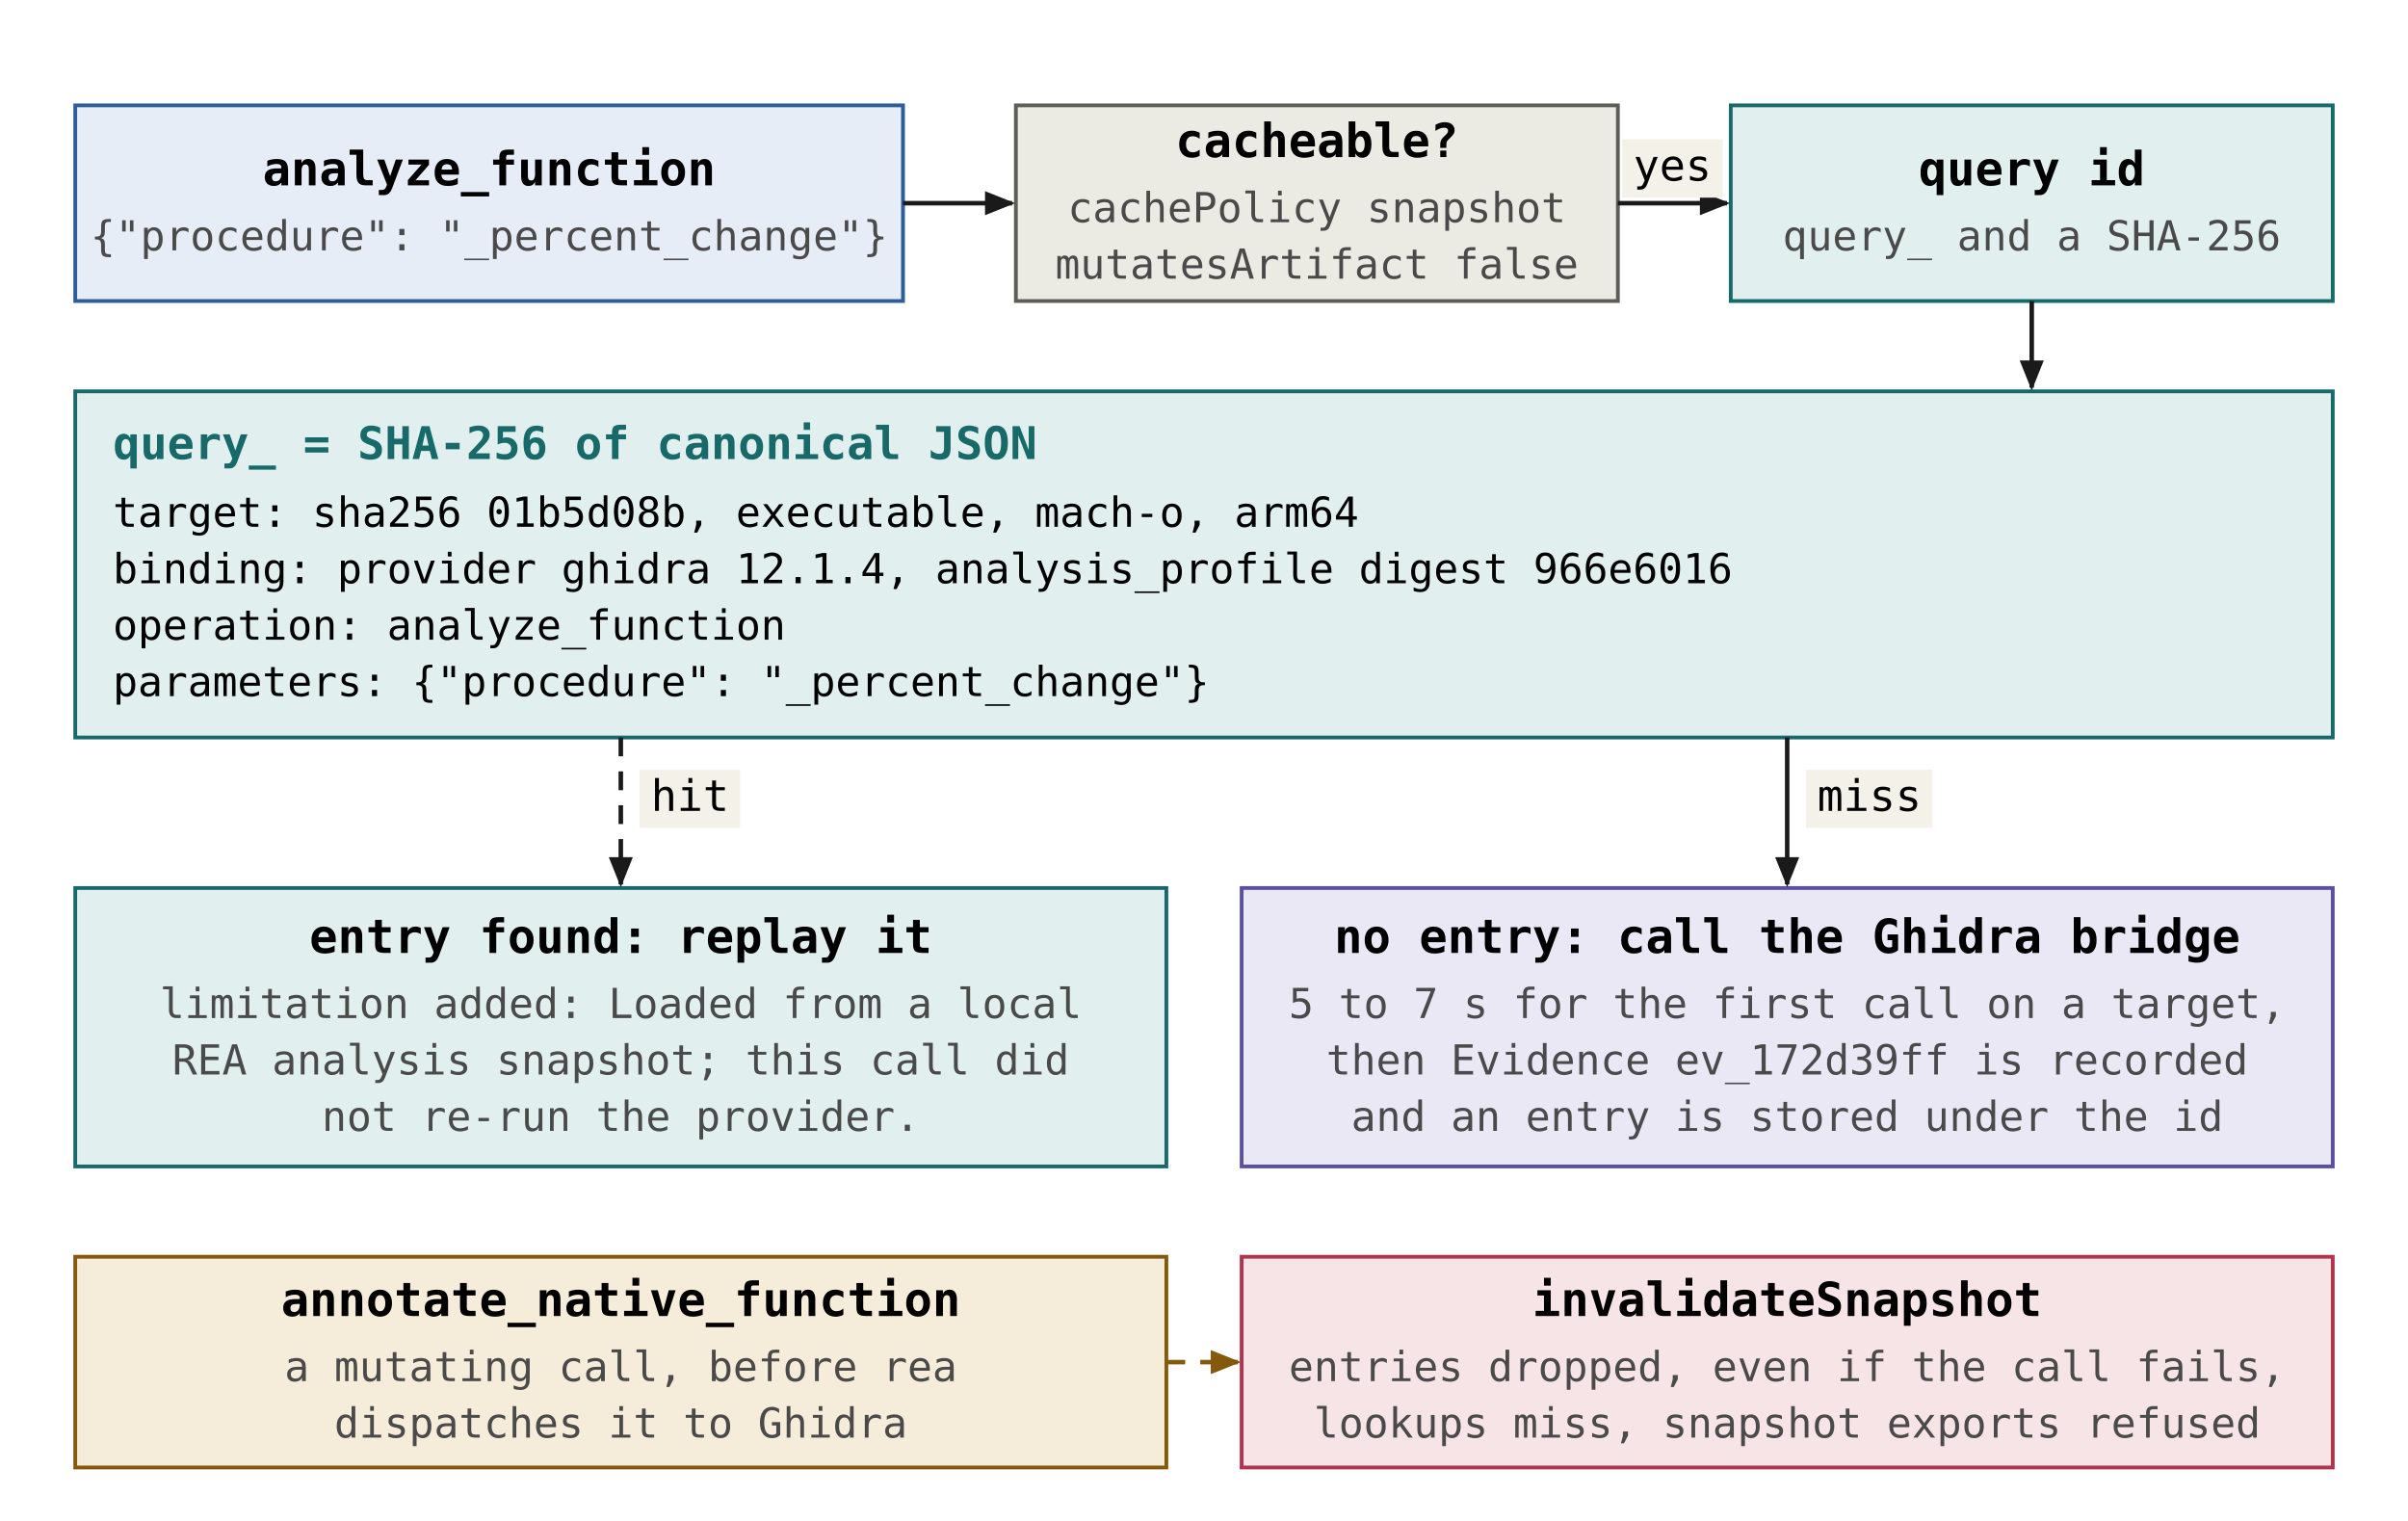
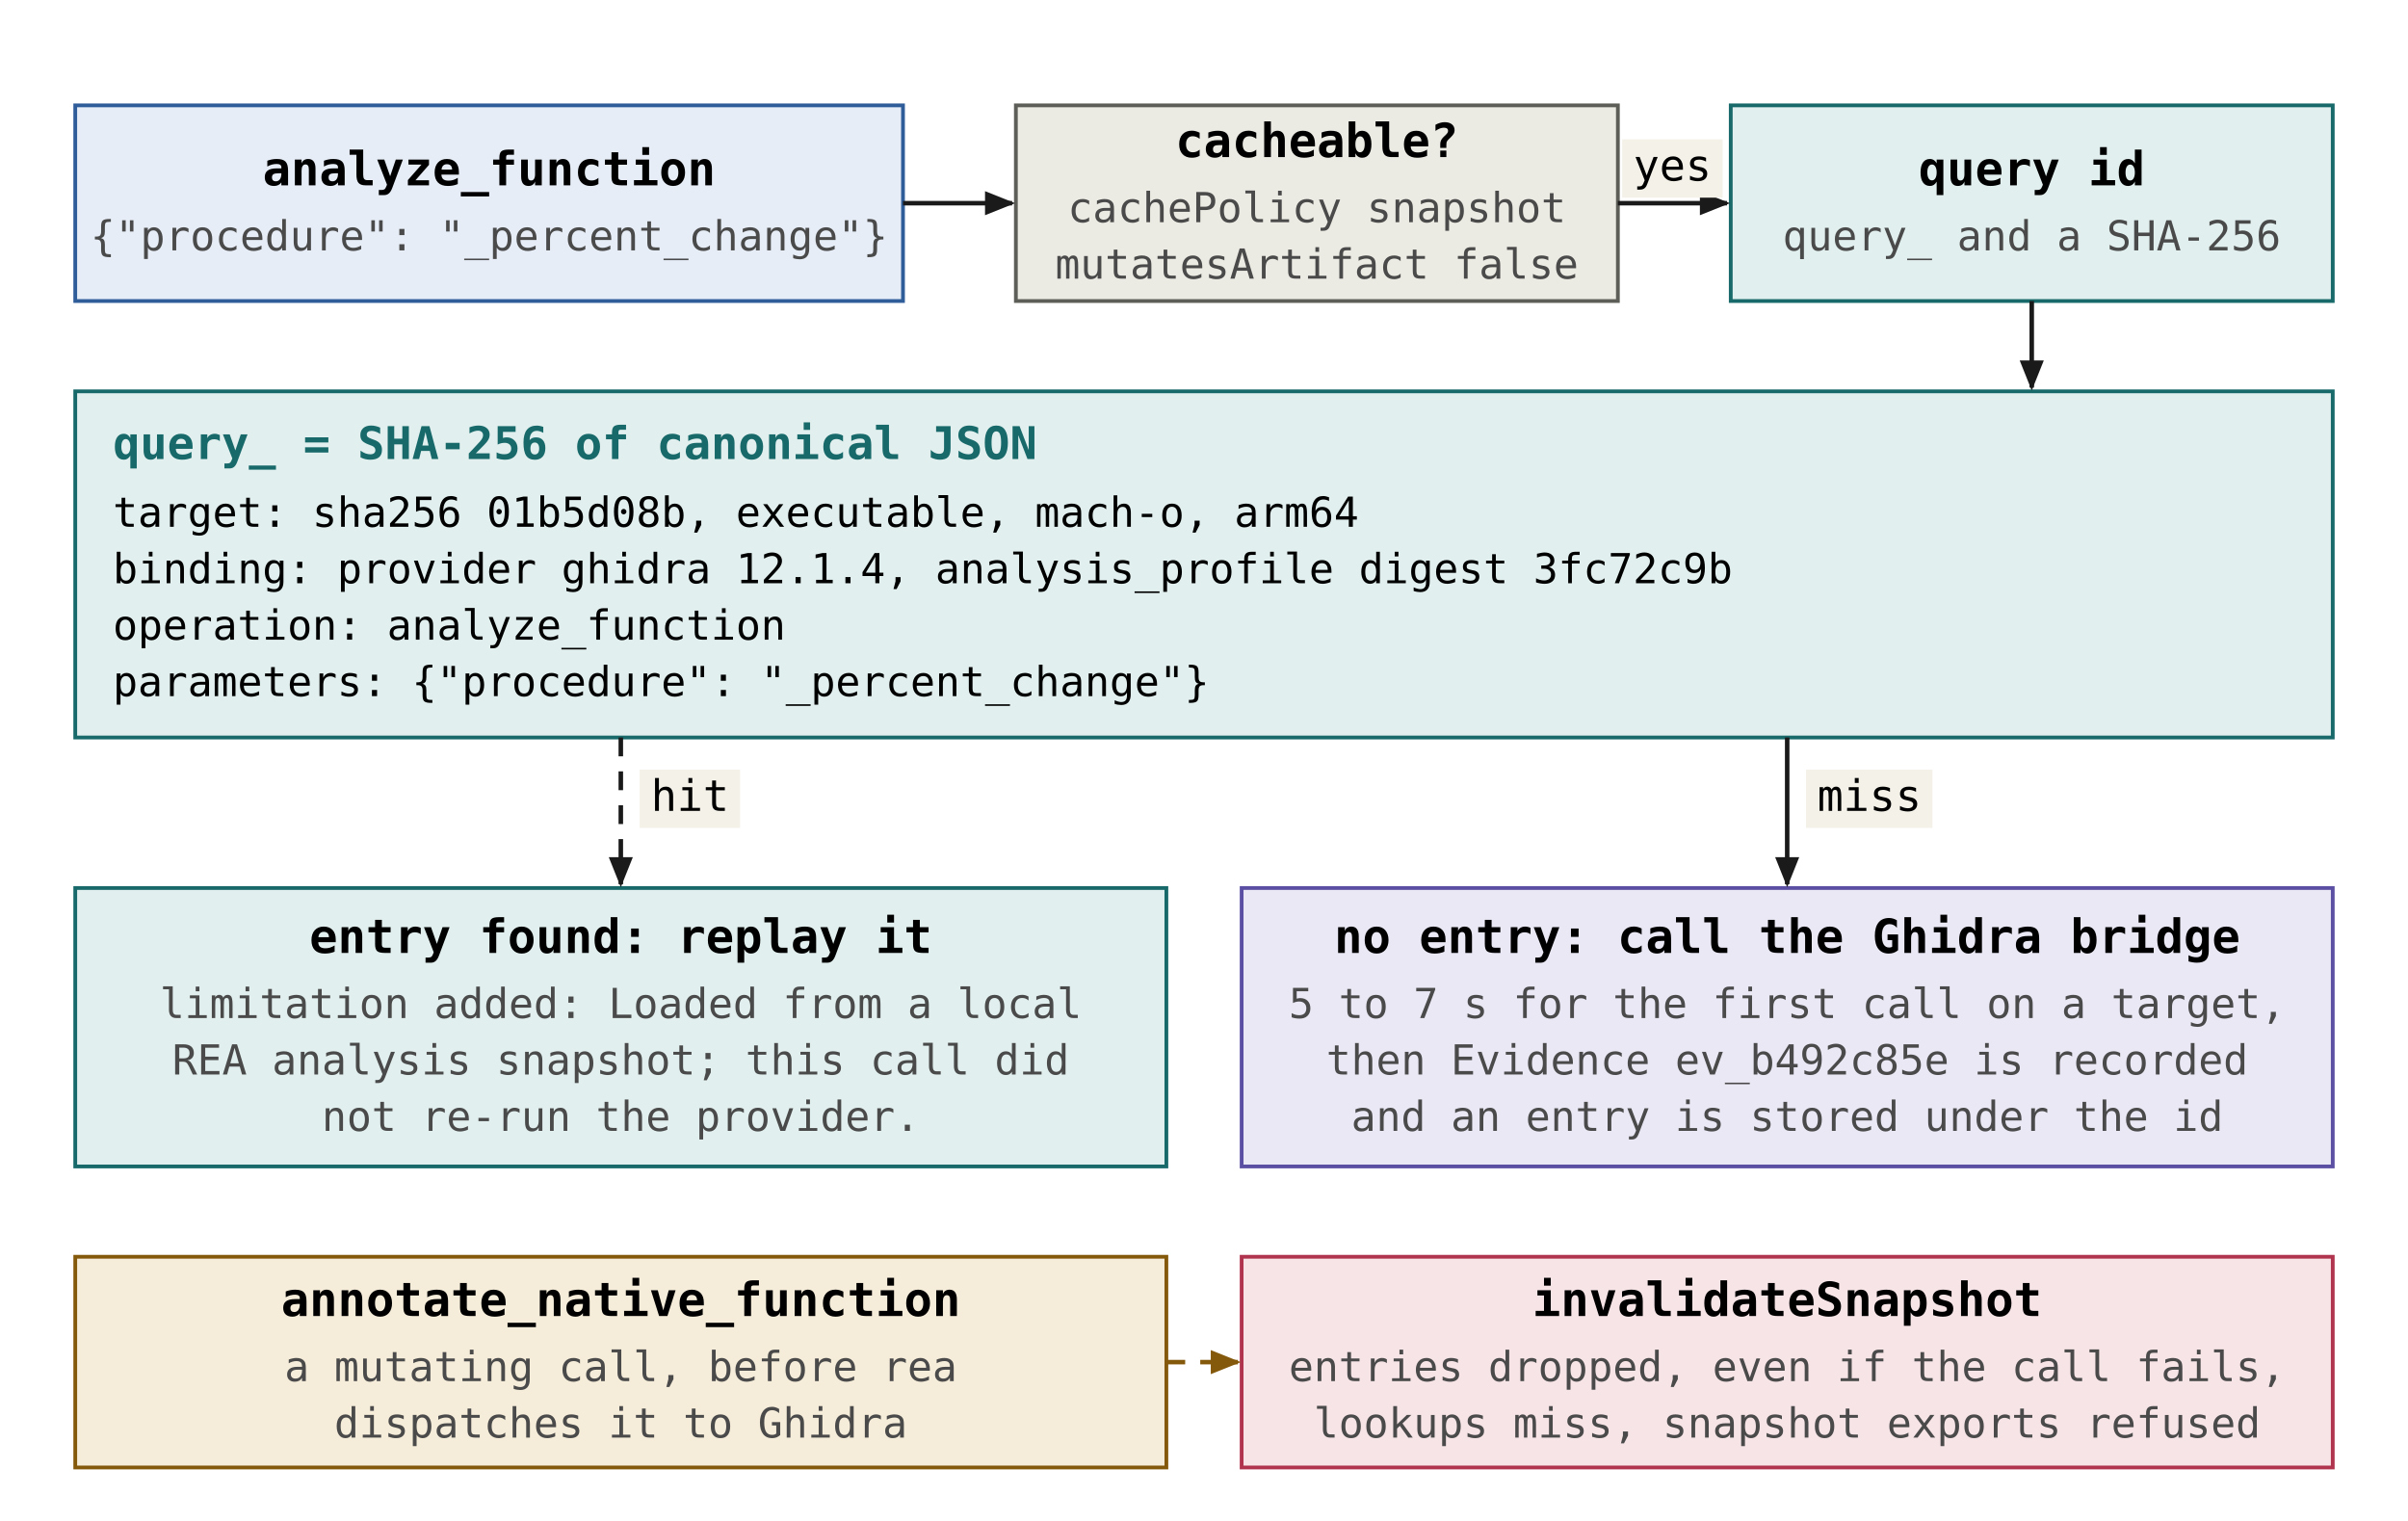
<svg xmlns="http://www.w3.org/2000/svg" viewBox="0 0 640 404" role="img" aria-labelledby="fig-5-4-title fig-5-4-desc" font-family="JetBrains Mono, ui-monospace, monospace">
  <defs>
    <marker id="fig-5-4-head-ink" viewBox="0 0 10 10" refX="9" refY="5" markerWidth="8" markerHeight="8" markerUnits="userSpaceOnUse" orient="auto-start-reverse">
      <path d="M0 1 L10 5 L0 9 z" fill="var(--m-ink, #1a1a1a)" />
    </marker>
    <marker id="fig-5-4-head-amber" viewBox="0 0 10 10" refX="9" refY="5" markerWidth="8" markerHeight="8" markerUnits="userSpaceOnUse" orient="auto-start-reverse">
      <path d="M0 1 L10 5 L0 9 z" fill="var(--m-amber-ink, #85590c)" />
    </marker>
  </defs>
  <rect x="20" y="28" width="220" height="52" fill="var(--m-blue-fill, #e6edf6)" stroke="var(--m-blue-ink, #2f5d9a)" />
  <text x="130" y="49.25" font-size="12.5" text-anchor="middle" font-weight="700">analyze_function</text>
  <text x="130" y="66.55" font-size="11" text-anchor="middle" class="m-serif" fill="var(--m-ink-soft, #4a4a4a)">{"procedure": "_percent_change"}</text>
  <rect x="270" y="28" width="160" height="52" fill="var(--m-grey-fill, #ecebe3)" stroke="var(--m-grey-ink, #5e5e59)" />
  <text x="350" y="41.75" font-size="12.5" text-anchor="middle" font-weight="700">cacheable?</text>
  <text x="350" y="59.05" font-size="11" text-anchor="middle" class="m-serif" fill="var(--m-ink-soft, #4a4a4a)">cachePolicy snapshot</text>
  <text x="350" y="74.05" font-size="11" text-anchor="middle" class="m-serif" fill="var(--m-ink-soft, #4a4a4a)">mutatesArtifact false</text>
  <rect x="460" y="28" width="160" height="52" fill="var(--m-teal-fill, #e1efee)" stroke="var(--m-teal-ink, #18696a)" />
  <text x="540" y="49.25" font-size="12.5" text-anchor="middle" font-weight="700">query id</text>
  <text x="540" y="66.55" font-size="11" text-anchor="middle" class="m-serif" fill="var(--m-ink-soft, #4a4a4a)">query_ and a SHA-256</text>
  <line x1="240" y1="54" x2="269" y2="54" stroke="var(--m-ink, #1a1a1a)" stroke-width="1.2" marker-end="url(#fig-5-4-head-ink)" />
  <line x1="430" y1="54" x2="459" y2="54" stroke="var(--m-ink, #1a1a1a)" stroke-width="1.2" marker-end="url(#fig-5-4-head-ink)" />
  <rect class="m-knock" x="431.15" y="37.03" width="26.7" height="15.5" fill="var(--m-panel, #f3f1e8)" />
  <text x="444.5" y="48" font-size="11.5" text-anchor="middle">yes</text>
  <rect x="20" y="104" width="600" height="92" fill="var(--m-teal-fill, #e1efee)" stroke="var(--m-teal-ink, #18696a)" />
  <text x="30" y="122" font-size="12" font-weight="700" fill="var(--m-teal-ink, #18696a)">query_ = SHA-256 of canonical JSON</text>
  <text x="30" y="140" font-size="11">target: sha256 01b5d08b, executable, mach-o, arm64</text>
-   <text x="30" y="155" font-size="11">binding: provider ghidra 12.1.4, analysis_profile digest 966e6016</text>
+   <text x="30" y="155" font-size="11">binding: provider ghidra 12.1.4, analysis_profile digest 3fc72c9b</text>
  <text x="30" y="170" font-size="11">operation: analyze_function</text>
  <text x="30" y="185" font-size="11">parameters: {"procedure": "_percent_change"}</text>
  <line x1="540" y1="80" x2="540" y2="103" stroke="var(--m-ink, #1a1a1a)" stroke-width="1.2" marker-end="url(#fig-5-4-head-ink)" />
  <rect x="20" y="236" width="290" height="74" fill="var(--m-teal-fill, #e1efee)" stroke="var(--m-teal-ink, #18696a)" />
  <text x="165" y="253.25" font-size="12.5" text-anchor="middle" font-weight="700">entry found: replay it</text>
  <text x="165" y="270.55" font-size="11" text-anchor="middle" class="m-serif" fill="var(--m-ink-soft, #4a4a4a)">limitation added: Loaded from a local</text>
  <text x="165" y="285.55" font-size="11" text-anchor="middle" class="m-serif" fill="var(--m-ink-soft, #4a4a4a)">REA analysis snapshot; this call did</text>
  <text x="165" y="300.55" font-size="11" text-anchor="middle" class="m-serif" fill="var(--m-ink-soft, #4a4a4a)">not re-run the provider.</text>
  <rect x="330" y="236" width="290" height="74" fill="var(--m-violet-fill, #ebe8f5)" stroke="var(--m-violet-ink, #5b4fa3)" />
  <text x="475" y="253.25" font-size="12.5" text-anchor="middle" font-weight="700">no entry: call the Ghidra bridge</text>
  <text x="475" y="270.55" font-size="11" text-anchor="middle" class="m-serif" fill="var(--m-ink-soft, #4a4a4a)">5 to 7 s for the first call on a target,</text>
-   <text x="475" y="285.55" font-size="11" text-anchor="middle" class="m-serif" fill="var(--m-ink-soft, #4a4a4a)">then Evidence ev_172d39ff is recorded</text>
+   <text x="475" y="285.55" font-size="11" text-anchor="middle" class="m-serif" fill="var(--m-ink-soft, #4a4a4a)">then Evidence ev_b492c85e is recorded</text>
  <text x="475" y="300.55" font-size="11" text-anchor="middle" class="m-serif" fill="var(--m-ink-soft, #4a4a4a)">and an entry is stored under the id</text>
  <line x1="165" y1="196" x2="165" y2="235" stroke="var(--m-ink, #1a1a1a)" stroke-width="1.2" stroke-dasharray="5 4" marker-end="url(#fig-5-4-head-ink)" />
  <rect class="m-knock" x="170" y="204.53" width="26.7" height="15.5" fill="var(--m-panel, #f3f1e8)" />
  <text x="173" y="215.5" font-size="11.5">hit</text>
  <line x1="475" y1="196" x2="475" y2="235" stroke="var(--m-ink, #1a1a1a)" stroke-width="1.2" marker-end="url(#fig-5-4-head-ink)" />
  <rect class="m-knock" x="480" y="204.53" width="33.6" height="15.5" fill="var(--m-panel, #f3f1e8)" />
  <text x="483" y="215.5" font-size="11.5">miss</text>
  <rect x="20" y="334" width="290" height="56" fill="var(--m-amber-fill, #f5ecd9)" stroke="var(--m-amber-ink, #85590c)" />
  <text x="165" y="349.75" font-size="12.5" text-anchor="middle" font-weight="700">annotate_native_function</text>
  <text x="165" y="367.05" font-size="11" text-anchor="middle" class="m-serif" fill="var(--m-ink-soft, #4a4a4a)">a mutating call, before rea</text>
  <text x="165" y="382.05" font-size="11" text-anchor="middle" class="m-serif" fill="var(--m-ink-soft, #4a4a4a)">dispatches it to Ghidra</text>
  <rect x="330" y="334" width="290" height="56" fill="var(--m-rose-fill, #f7e4e7)" stroke="var(--m-rose-ink, #b0344d)" />
  <text x="475" y="349.75" font-size="12.5" text-anchor="middle" font-weight="700">invalidateSnapshot</text>
  <text x="475" y="367.05" font-size="11" text-anchor="middle" class="m-serif" fill="var(--m-ink-soft, #4a4a4a)">entries dropped, even if the call fails,</text>
  <text x="475" y="382.05" font-size="11" text-anchor="middle" class="m-serif" fill="var(--m-ink-soft, #4a4a4a)">lookups miss, snapshot exports refused</text>
  <line x1="310" y1="362" x2="329" y2="362" stroke="var(--m-amber-ink, #85590c)" stroke-width="1.2" stroke-dasharray="5 4" marker-end="url(#fig-5-4-head-amber)" />
</svg>
